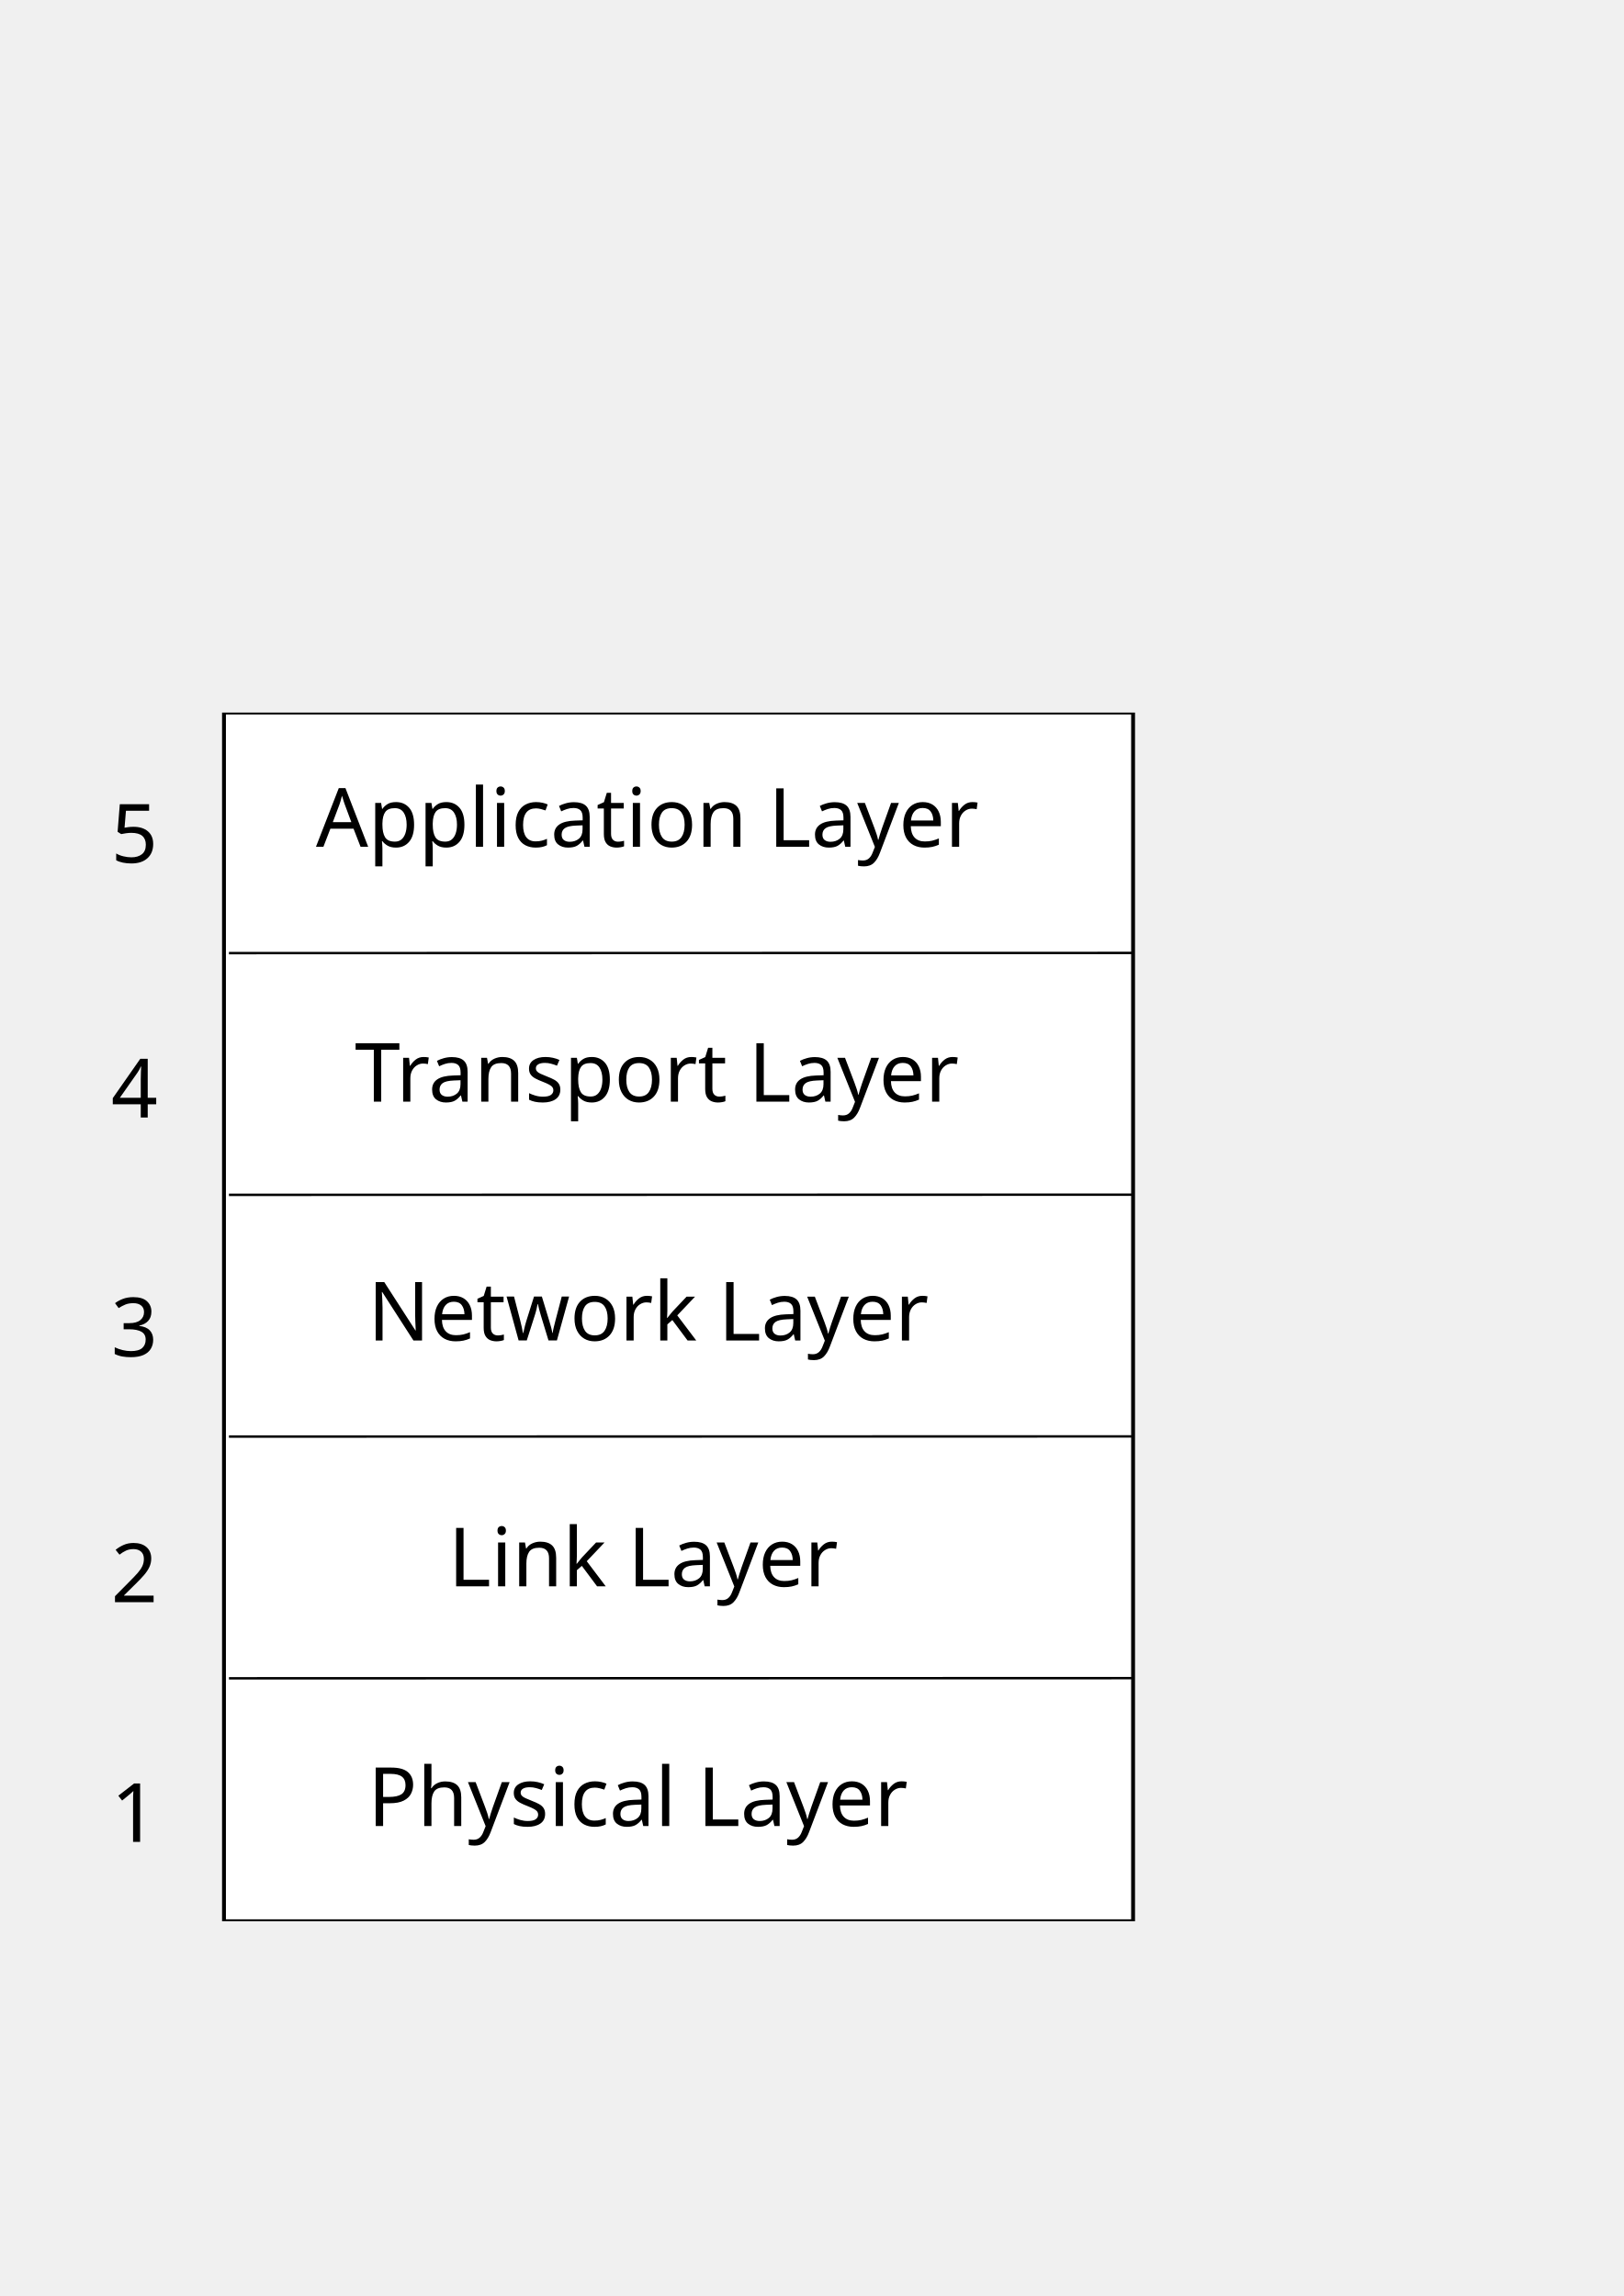
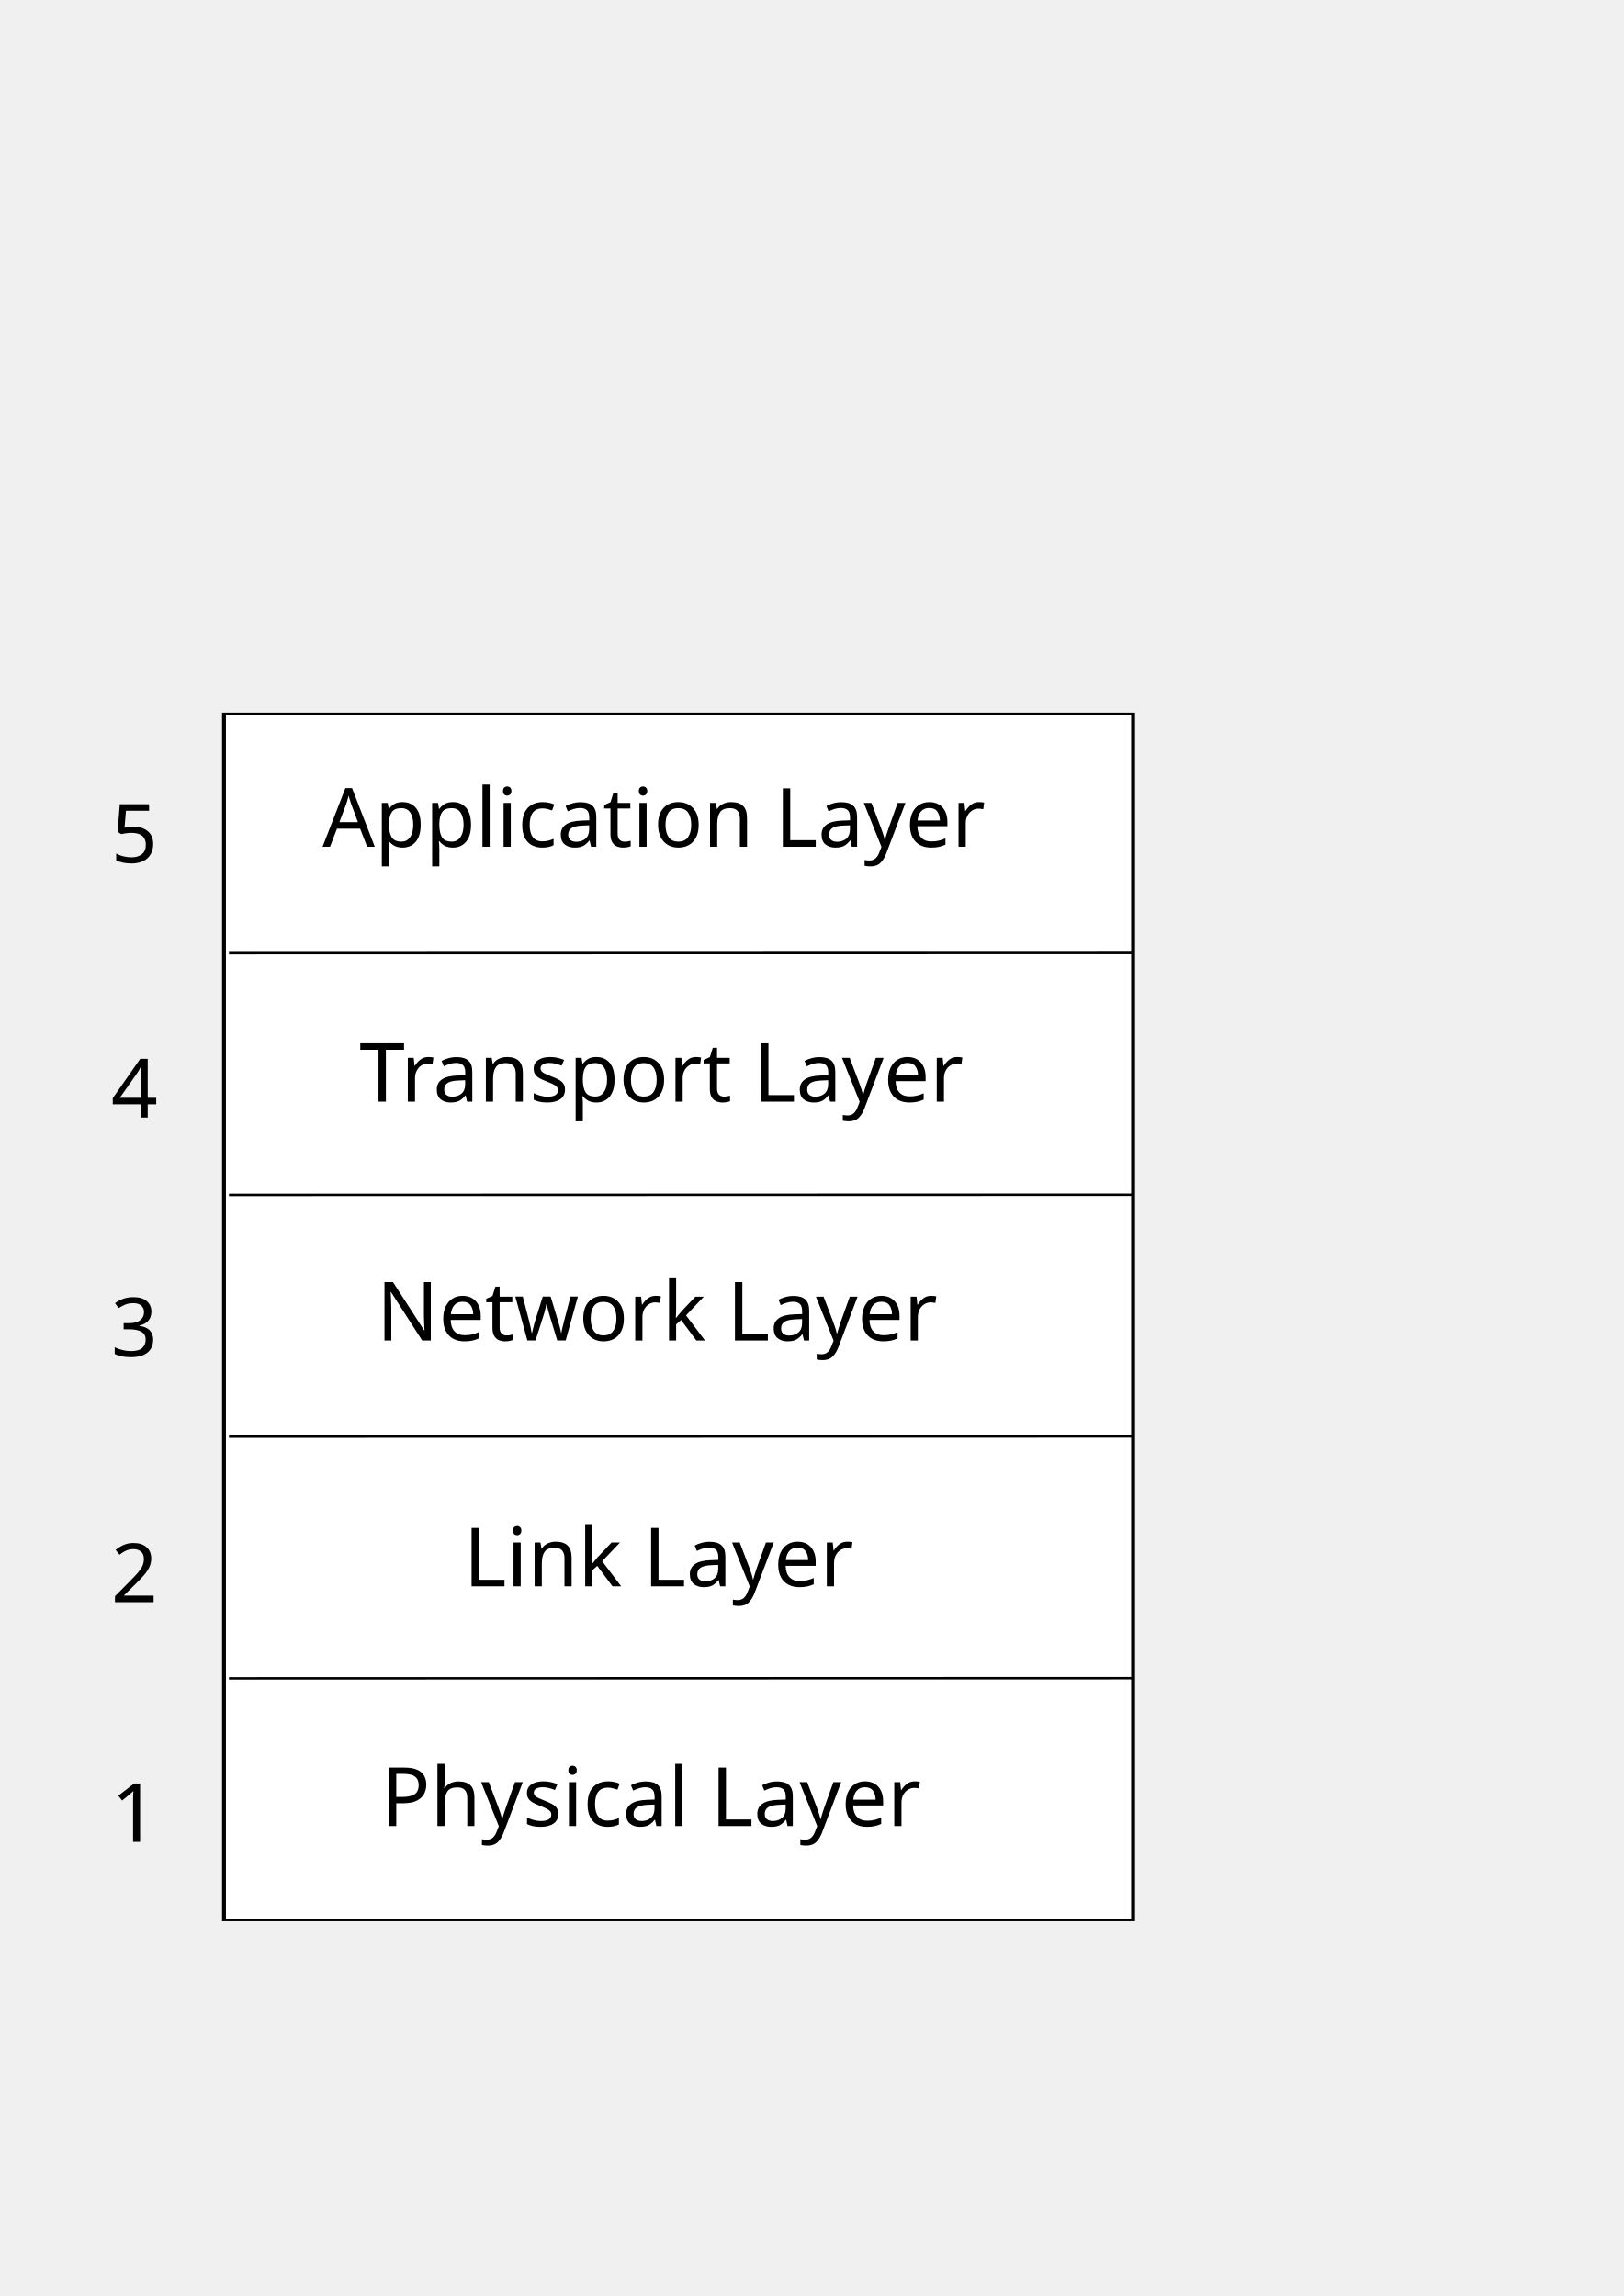
<svg xmlns="http://www.w3.org/2000/svg" width="210mm" height="297mm" id="svg2" version="1.1">
  <defs id="defs4" />
  <g id="layer1">
    <g id="g2995" transform="matrix(2.360266,0,0,1.181842,-127.4794,-186.2387)">
      <rect y="452.762" x="100.4" height="499.2" width="188.279" id="rect2985" style="fill:#ffffff;fill-rule:evenodd;stroke:#000000;stroke-width:0.8px;stroke-linecap:butt;stroke-linejoin:miter;stroke-opacity:1" />
      <path id="path2987" d="m 101.429,851.862 187.207,-0.068" style="fill:none;stroke:#000000;stroke-width:1px;stroke-linecap:butt;stroke-linejoin:miter;stroke-opacity:1" />
      <path style="fill:none;stroke:#000000;stroke-width:1px;stroke-linecap:butt;stroke-linejoin:miter;stroke-opacity:1" d="m 101.429,751.862 187.207,-0.068" id="path2989" />
      <path id="path2991" d="m 101.429,651.862 187.207,-0.068" style="fill:none;stroke:#000000;stroke-width:1px;stroke-linecap:butt;stroke-linejoin:miter;stroke-opacity:1" />
      <path style="fill:none;stroke:#000000;stroke-width:1px;stroke-linecap:butt;stroke-linejoin:miter;stroke-opacity:1" d="m 101.429,551.862 187.207,-0.068" id="path2993" />
    </g>
-     <text xml:space="preserve" style="font-size:40px;font-style:normal;font-variant:normal;font-weight:normal;font-stretch:normal;line-height:125%;letter-spacing:0px;word-spacing:0px;fill:#000000;fill-opacity:1;stroke:none;font-family:Sans;-inkscape-font-specification:Clean" x="154.452" y="413.986" id="text3002">
-       <tspan id="tspan3004" x="154.452" y="413.986">Application Layer</tspan>
+     <text xml:space="preserve" style="font-size:40px;font-style:normal;font-variant:normal;font-weight:normal;font-stretch:normal;line-height:125%;letter-spacing:0px;word-spacing:0px;fill:#000000;fill-opacity:1;stroke:none;font-family:Sans;-inkscape-font-specification:Clean" x="157.675" y="413.986" id="text3002">
+       <tspan id="tspan3004" x="157.675" y="413.986">Application Layer</tspan>
    </text>
-     <text xml:space="preserve" style="font-size:40px;font-style:normal;font-weight:normal;line-height:125%;letter-spacing:0px;word-spacing:0px;fill:#000000;fill-opacity:1;stroke:none;font-family:Sans" x="173.421" y="538.613" id="text3006">
-       <tspan id="tspan3008" x="173.421" y="538.613">Transport Layer</tspan>
+     <text xml:space="preserve" style="font-size:40px;font-style:normal;font-weight:normal;line-height:125%;letter-spacing:0px;word-spacing:0px;fill:#000000;fill-opacity:1;stroke:none;font-family:Sans" x="175.702" y="538.613" id="text3006">
+       <tspan id="tspan3008" x="175.702" y="538.613">Transport Layer</tspan>
    </text>
-     <text xml:space="preserve" style="font-size:40px;font-style:normal;font-weight:normal;line-height:125%;letter-spacing:0px;word-spacing:0px;fill:#000000;fill-opacity:1;stroke:none;font-family:Sans;-inkscape-font-specification:Clean;font-stretch:normal;font-variant:normal" x="179.787" y="892.738" id="text3010">
-       <tspan id="tspan3012" x="179.787" y="892.738" style="-inkscape-font-specification:Clean;font-family:Sans;font-weight:normal;font-style:normal;font-stretch:normal;font-variant:normal">Physical Layer</tspan>
+     <text xml:space="preserve" style="font-size:40px;font-style:normal;font-variant:normal;font-weight:normal;font-stretch:normal;line-height:125%;letter-spacing:0px;word-spacing:0px;fill:#000000;fill-opacity:1;stroke:none;font-family:Sans;-inkscape-font-specification:Clean" x="186.22" y="892.738" id="text3010">
+       <tspan id="tspan3012" x="186.22" y="892.738" style="font-style:normal;font-variant:normal;font-weight:normal;font-stretch:normal;font-family:Sans;-inkscape-font-specification:Clean">Physical Layer</tspan>
    </text>
-     <text xml:space="preserve" style="font-size:40px;font-style:normal;font-weight:normal;line-height:125%;letter-spacing:0px;word-spacing:0px;fill:#000000;fill-opacity:1;stroke:none;font-family:Sans" x="219.102" y="775.56" id="text3014">
-       <tspan id="tspan3016" x="219.102" y="775.56">Link Layer</tspan>
+     <text xml:space="preserve" style="font-size:40px;font-style:normal;font-weight:normal;line-height:125%;letter-spacing:0px;word-spacing:0px;fill:#000000;fill-opacity:1;stroke:none;font-family:Sans" x="226.649" y="775.56" id="text3014">
+       <tspan id="tspan3016" x="226.649" y="775.56">Link Layer</tspan>
    </text>
-     <text xml:space="preserve" style="font-size:40px;font-style:normal;font-weight:normal;line-height:125%;letter-spacing:0px;word-spacing:0px;fill:#000000;fill-opacity:1;stroke:none;font-family:Sans" x="179.787" y="655.372" id="text3018">
-       <tspan id="tspan3020" x="179.787" y="655.372">Network Layer</tspan>
+     <text xml:space="preserve" style="font-size:40px;font-style:normal;font-weight:normal;line-height:125%;letter-spacing:0px;word-spacing:0px;fill:#000000;fill-opacity:1;stroke:none;font-family:Sans" x="184.071" y="655.372" id="text3018">
+       <tspan id="tspan3020" x="184.071" y="655.372">Network Layer</tspan>
    </text>
    <text xml:space="preserve" style="font-size:20px;font-style:normal;font-variant:normal;font-weight:normal;font-stretch:normal;line-height:125%;letter-spacing:0px;word-spacing:0px;fill:#000000;fill-opacity:1;stroke:none;font-family:Sans;-inkscape-font-specification:Clean" x="67.143" y="859.505" id="text4660">
      <tspan id="tspan4662" x="67.143" y="859.505" />
    </text>
    <text xml:space="preserve" style="font-size:40px;font-style:normal;font-variant:normal;font-weight:normal;font-stretch:normal;line-height:125%;letter-spacing:0px;word-spacing:0px;fill:#000000;fill-opacity:1;stroke:none;font-family:Sans;-inkscape-font-specification:Clean" x="54.286" y="421.741" id="text4664">
      <tspan id="tspan4666" x="54.286" y="421.741">5</tspan>
    </text>
    <text id="text4668" y="546.367" x="54.286" style="font-size:40px;font-style:normal;font-variant:normal;font-weight:normal;font-stretch:normal;line-height:125%;letter-spacing:0px;word-spacing:0px;fill:#000000;fill-opacity:1;stroke:none;font-family:Sans;-inkscape-font-specification:Clean" xml:space="preserve">
      <tspan y="546.367" x="54.286" id="tspan4670">4</tspan>
    </text>
    <text xml:space="preserve" style="font-size:40px;font-style:normal;font-variant:normal;font-weight:normal;font-stretch:normal;line-height:125%;letter-spacing:0px;word-spacing:0px;fill:#000000;fill-opacity:1;stroke:none;font-family:Sans;-inkscape-font-specification:Clean" x="54.286" y="663.126" id="text4672">
      <tspan id="tspan4674" x="54.286" y="663.126">3</tspan>
    </text>
    <text id="text4676" y="783.314" x="54.286" style="font-size:40px;font-style:normal;font-variant:normal;font-weight:normal;font-stretch:normal;line-height:125%;letter-spacing:0px;word-spacing:0px;fill:#000000;fill-opacity:1;stroke:none;font-family:Sans;-inkscape-font-specification:Clean" xml:space="preserve">
      <tspan y="783.314" x="54.286" id="tspan4678">2</tspan>
    </text>
    <text xml:space="preserve" style="font-size:40px;font-style:normal;font-variant:normal;font-weight:normal;font-stretch:normal;line-height:125%;letter-spacing:0px;word-spacing:0px;fill:#000000;fill-opacity:1;stroke:none;font-family:Sans;-inkscape-font-specification:Clean" x="54.286" y="900.492" id="text4680">
      <tspan id="tspan4682" x="54.286" y="900.492">1</tspan>
    </text>
  </g>
</svg>
